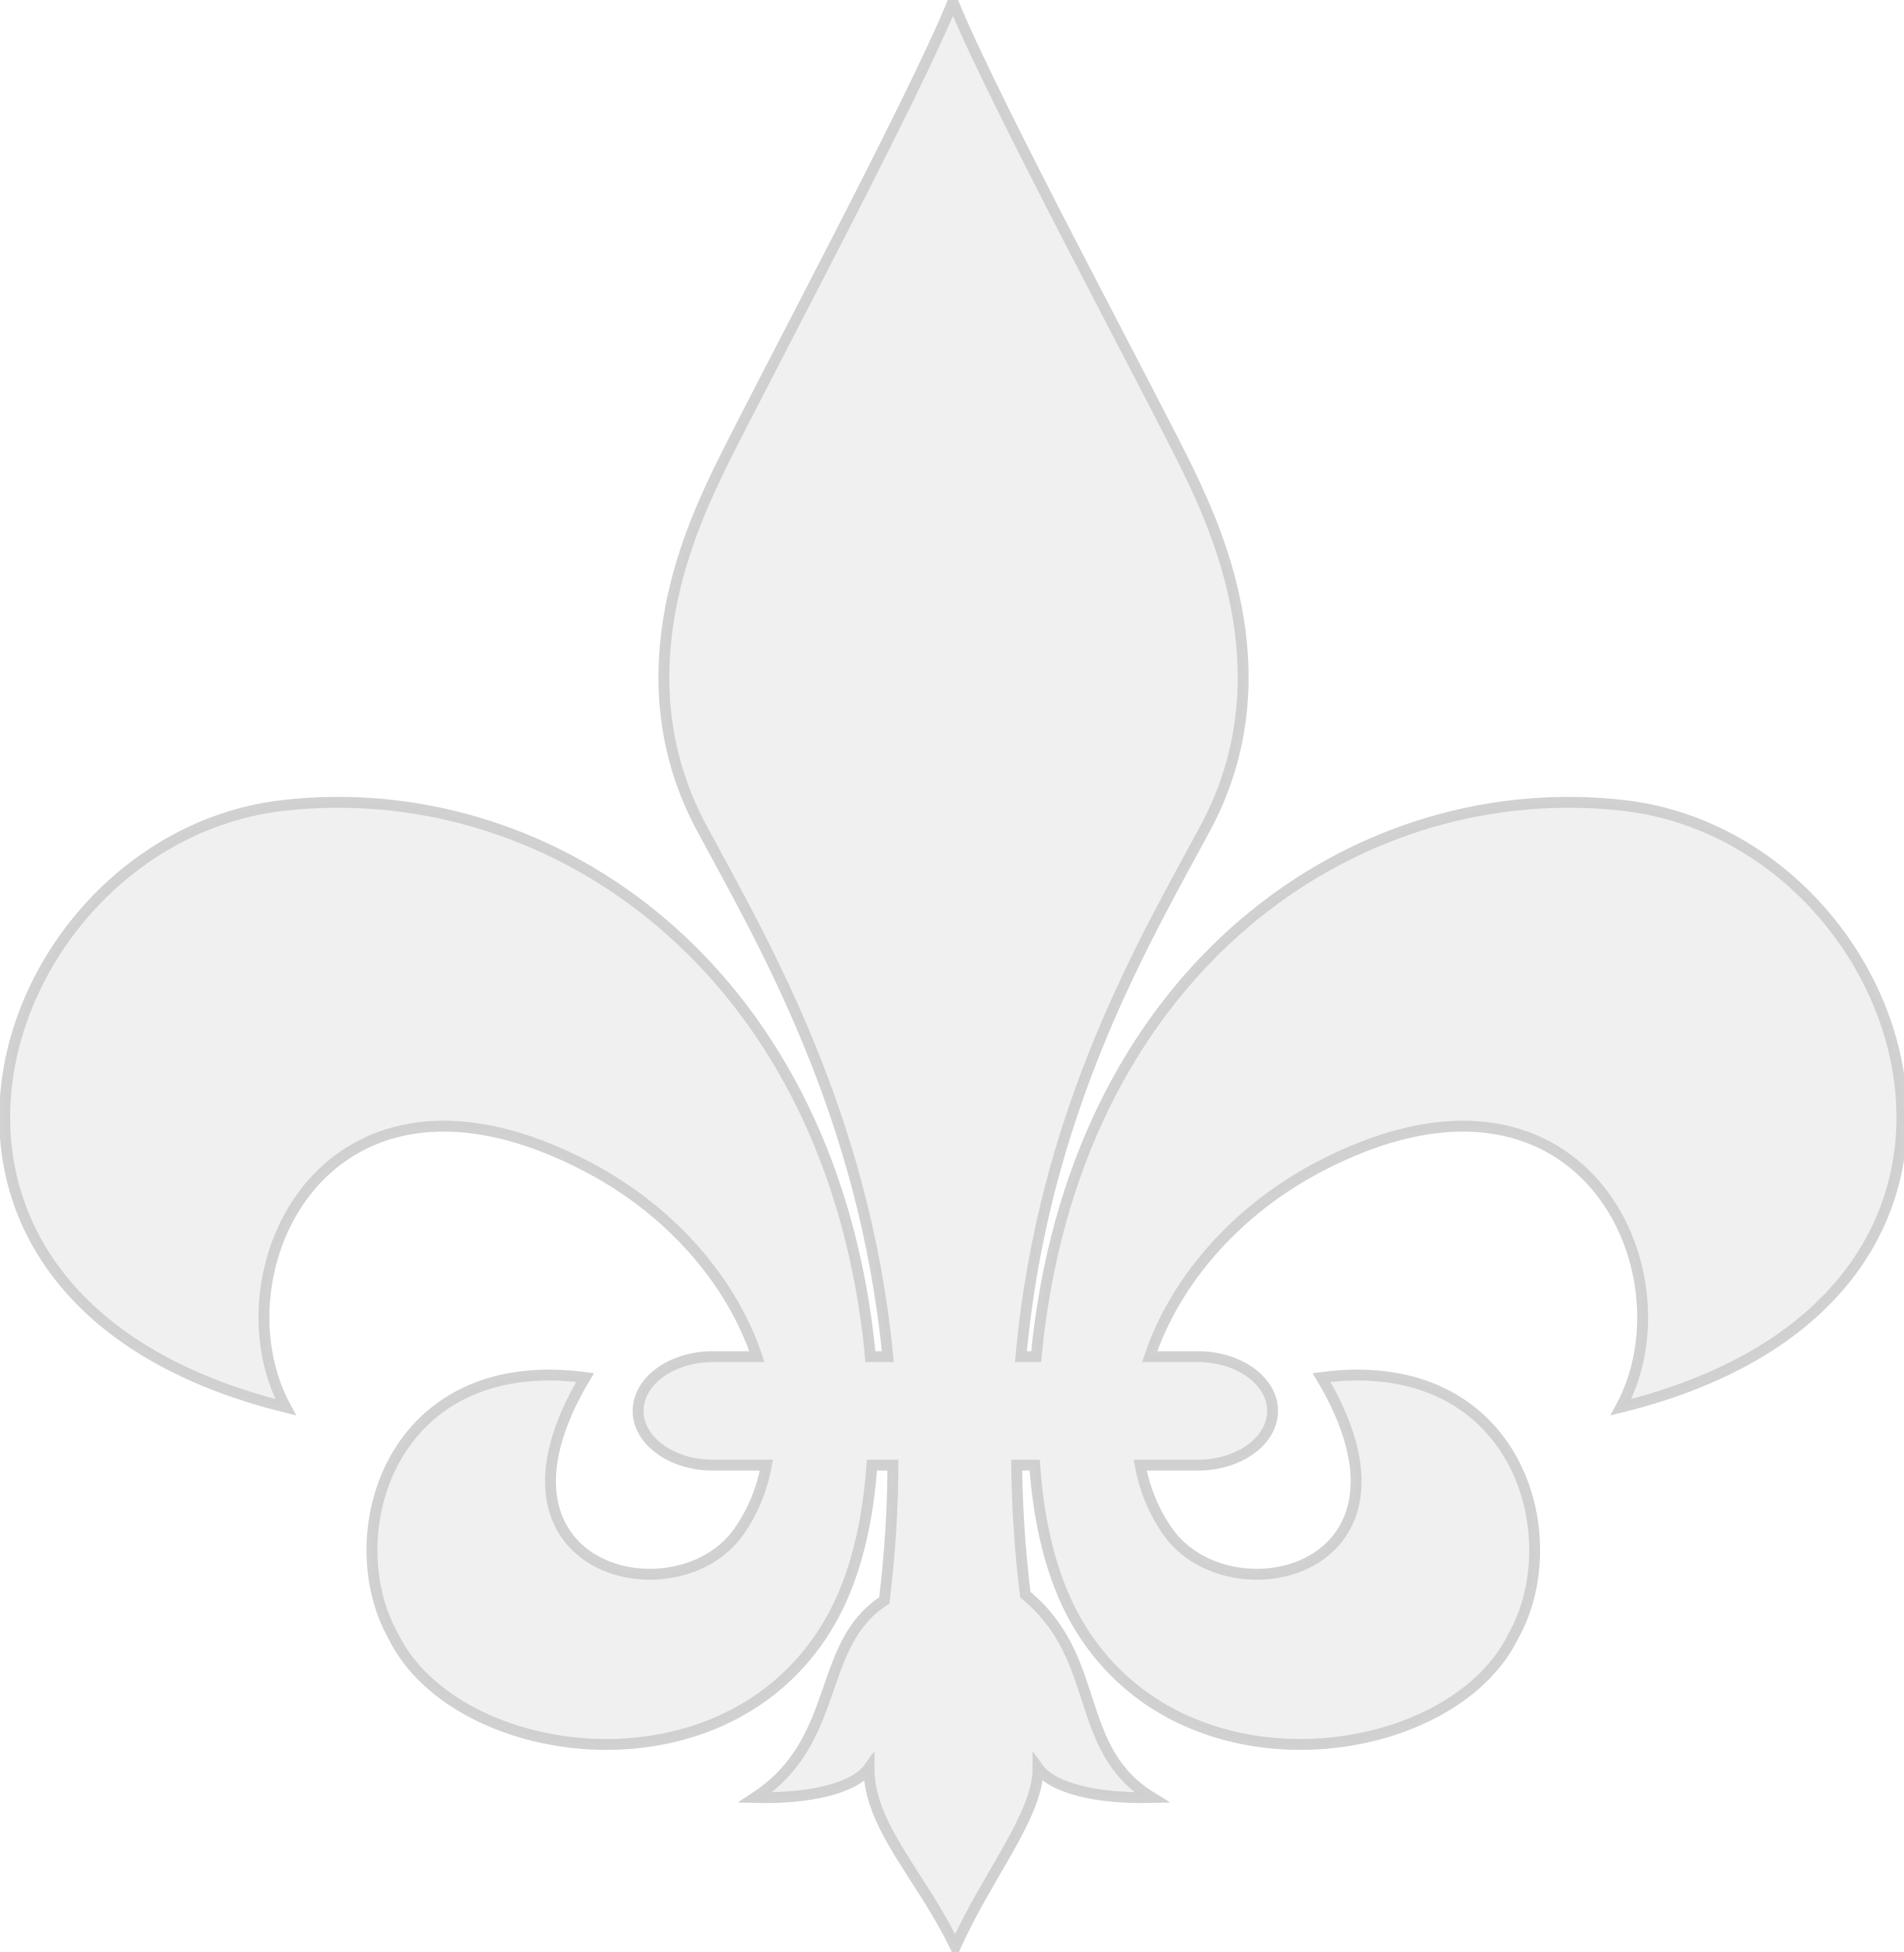
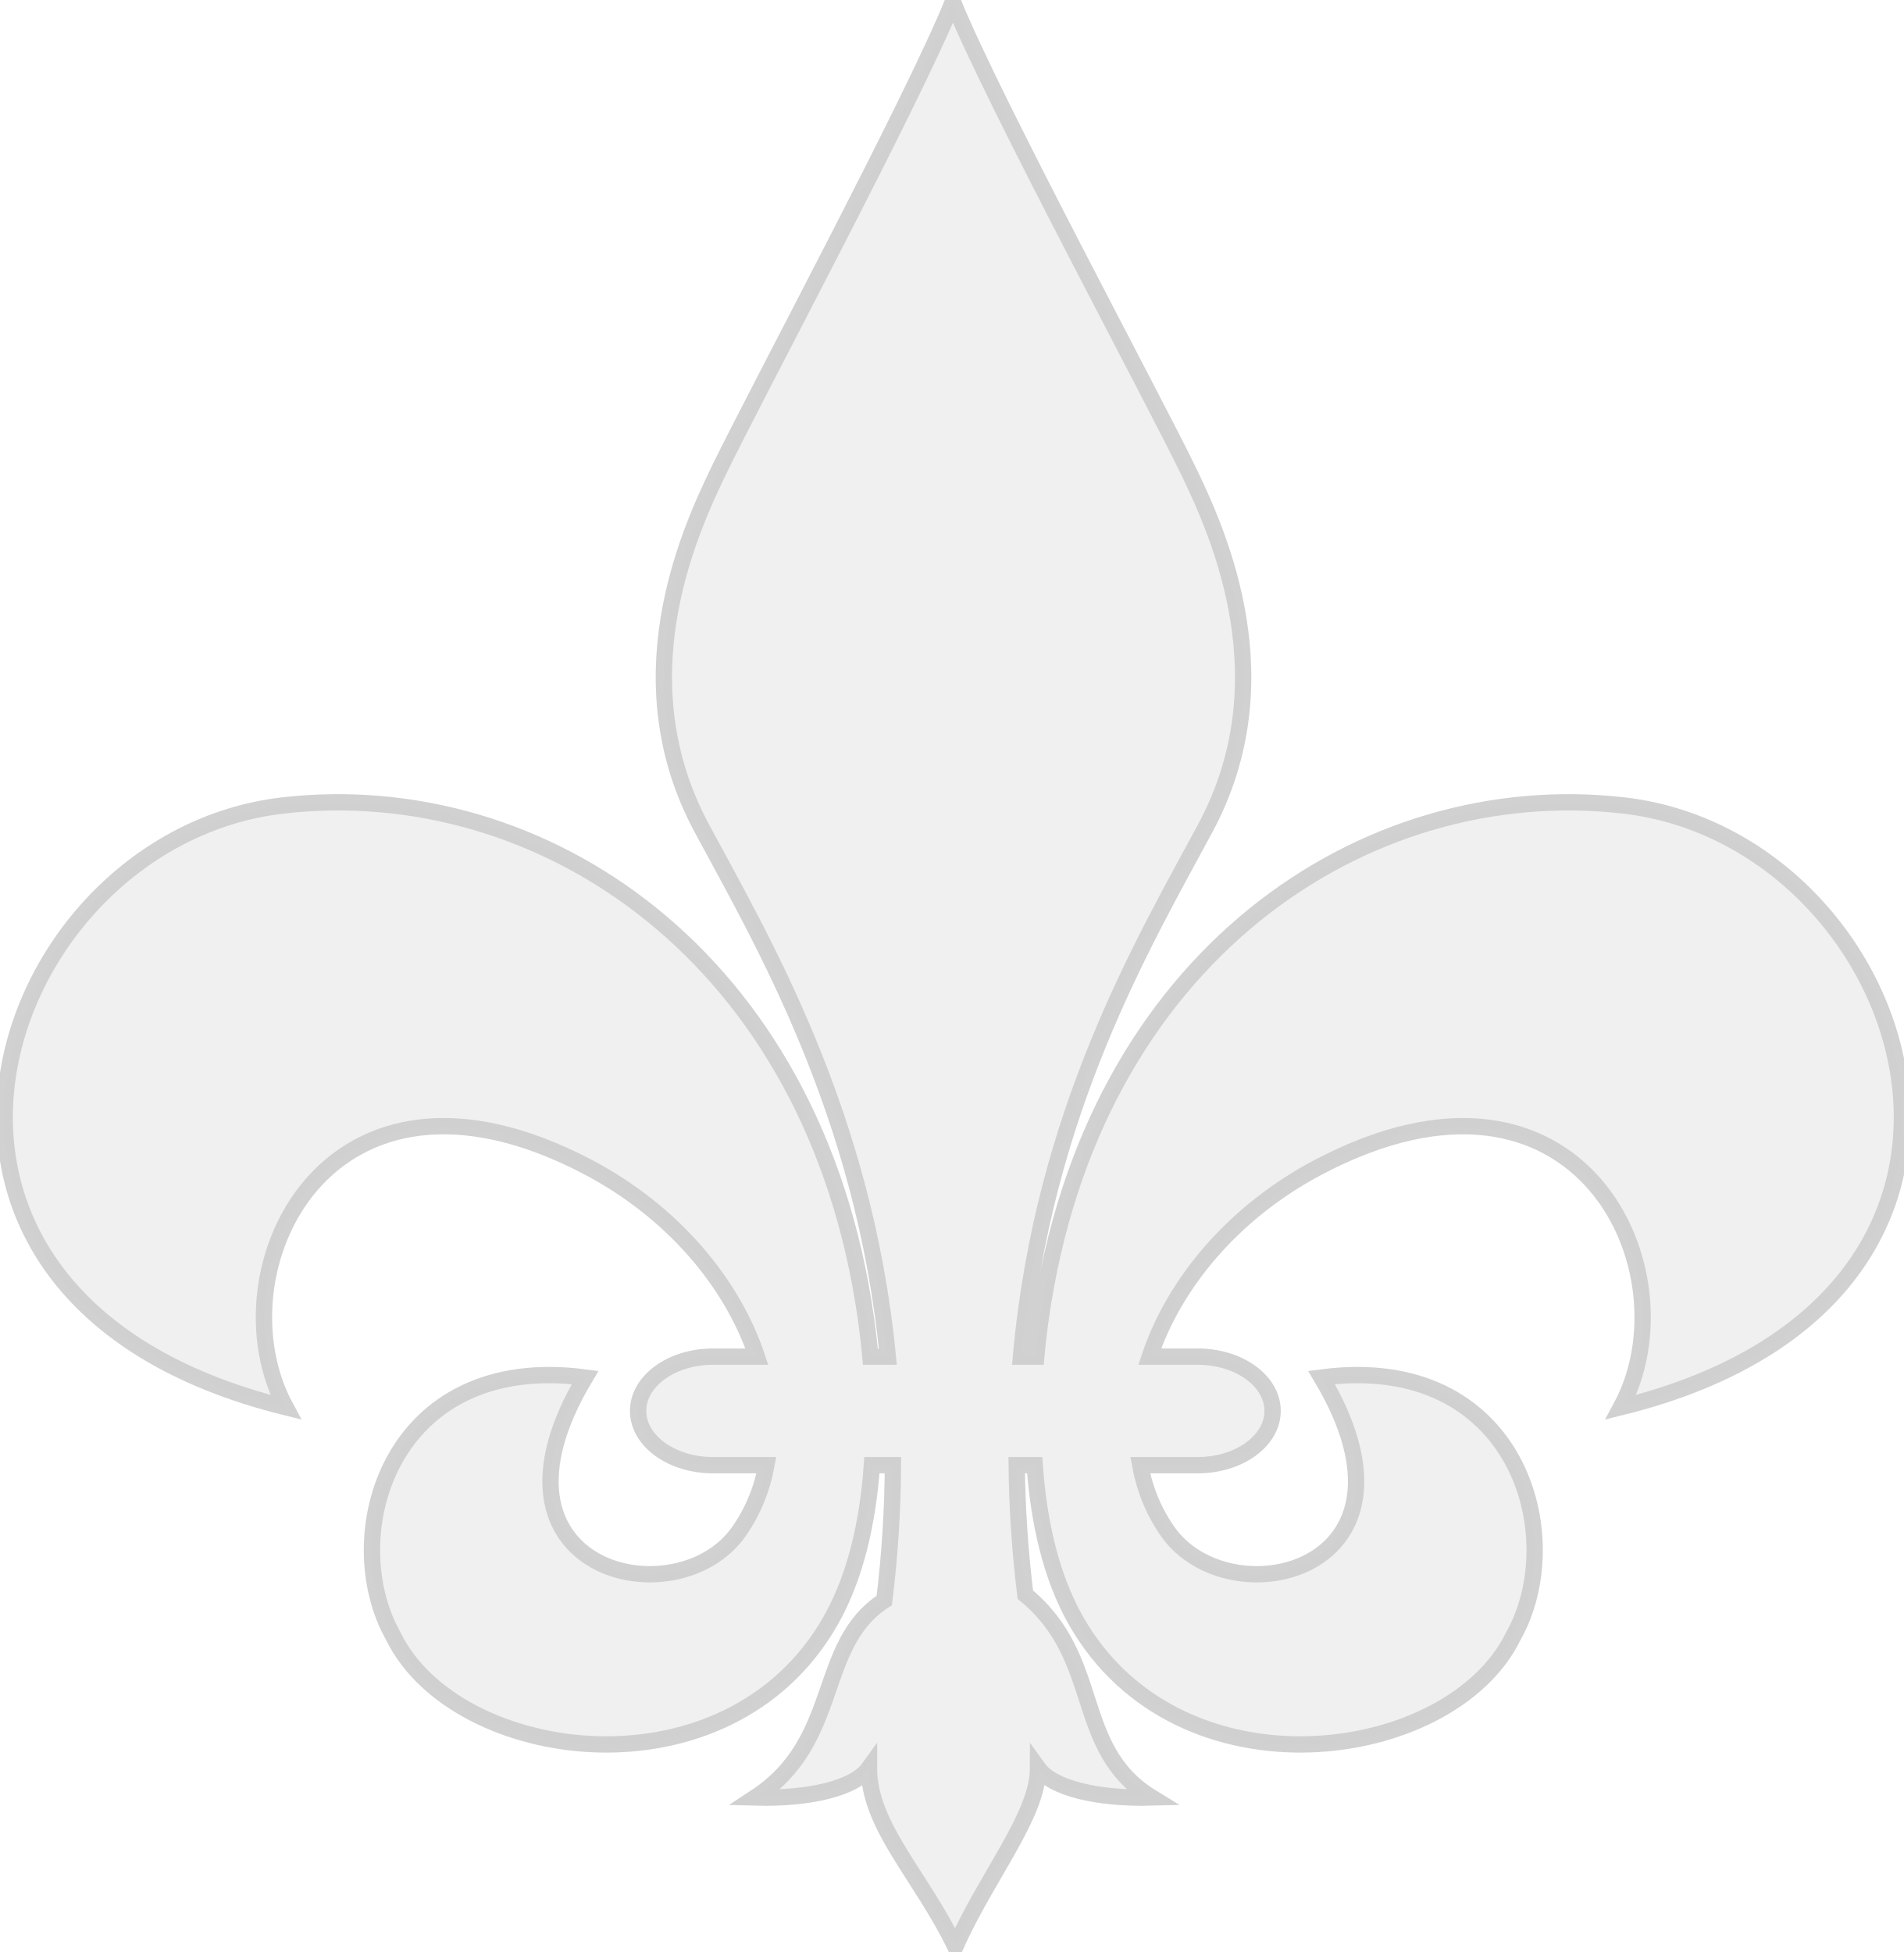
- <svg xmlns="http://www.w3.org/2000/svg" version="1.1" baseProfile="tiny" x="0px" y="0px" width="350px" height="359px" viewBox="-0.864 -0.333 350 359" xml:space="preserve">
+ <svg xmlns="http://www.w3.org/2000/svg" version="1.1" baseProfile="tiny" x="0px" y="0px" width="350px" height="359px" viewBox="-0.864 -0.333 350 359" xml:space="preserve" class="img-responsive footer-img">
  <defs>
    <style type="text/css">
- 			.fillFDL
- 			{
- 				fill: #CCCCCC;
- 				fill-opacity: 0.3;
- 				stroke: #CCCCCC;
- 				stroke-opacity: 0.9;
- 				stroke-width: 2;
- 			}
- 		</style>
+ 							.fillFDL
+ 							{
+ 								fill: #CCCCCC;
+ 								fill-opacity: 0.3;
+ 								stroke: #CCCCCC;
+ 								stroke-opacity: 0.9;
+ 								stroke-width: 3;
+ 							}
+ 						</style>
  </defs>
-   <path class="fillFDL" d="M297.69,147.804c-47.642-5.459-97.763,27.791-107.192,94.289c-0.329,2.318-0.605,4.685-0.824,7.076h-2.81  c4.056-45.102,22.727-76.399,33.905-97.214c14.49-26.98,2.729-53.559-2.997-65.452C211.276,73.013,181.848,18.486,174.354,0  c-7.494,18.486-36.702,73.013-43.198,86.503c-5.728,11.893-17.488,38.472-2.998,65.452c11.103,20.673,29.87,52.316,34.226,97.214  h-3.208c-0.219-2.392-0.495-4.758-0.824-7.076c-9.43-66.499-59.551-99.748-107.192-94.289  c-53.284,6.105-81.882,90.319,0.496,110.666c-13.399-24.813,7.443-69.477,55.583-44.167c15.656,8.232,26.561,21.383,31.072,34.866  h-8.065c-7.608,0-13.776,4.469-13.776,9.983c0,5.514,6.168,9.983,13.776,9.983h9.817c-0.803,4.348-2.456,8.464-5.034,12.162  c-11.416,16.377-49.649,7.444-28.31-28.286c-36.065-4.747-45.649,29.279-35.228,47.641c11.453,23.411,61.479,30.428,80.41-2.978  c4.54-8.012,6.819-18.047,7.555-28.539h3.864c-0.033,7.932-0.53,16.224-1.59,24.887c-12.647,8.146-7.717,25.725-23.735,36.234  c10.062,0.265,18.271-1.708,20.92-5.415c0,10.75,9.617,19.812,15.886,32.858c5.824-13.119,15.208-24.094,15.208-32.858  c2.648,3.707,10.857,5.68,20.92,5.415c-14.687-9.01-8.898-25.516-23.261-37.306c-1.015-8.293-1.508-16.22-1.589-23.815h3.312  c0.735,10.492,3.016,20.527,7.555,28.539c18.931,33.405,68.957,26.389,80.41,2.978c10.422-18.361,0.838-52.388-35.228-47.641  c21.34,35.73-16.894,44.663-28.31,28.286c-2.577-3.698-4.23-7.814-5.033-12.162h10.572c7.608,0,13.776-4.47,13.776-9.983  c0-5.515-6.168-9.983-13.776-9.983h-8.821c4.512-13.483,15.416-26.634,31.072-34.866c48.14-25.31,68.982,19.354,55.583,44.167  C379.573,238.124,350.974,153.91,297.69,147.804z" />
+   <path class="fillFDL" d="M297.69,147.804c-47.642-5.459-97.763,27.791-107.192,94.289c-0.329,2.318-0.605,4.685-0.824,7.076h-2.81c4.056-45.102,22.727-76.399,33.905-97.214c14.49-26.98,2.729-53.559-2.997-65.452C211.276,73.013,181.848,18.486,174.354,0c-7.494,18.486-36.702,73.013-43.198,86.503c-5.728,11.893-17.488,38.472-2.998,65.452c11.103,20.673,29.87,52.316,34.226,97.214h-3.208c-0.219-2.392-0.495-4.758-0.824-7.076c-9.43-66.499-59.551-99.748-107.192-94.289c-53.284,6.105-81.882,90.319,0.496,110.666c-13.399-24.813,7.443-69.477,55.583-44.167c15.656,8.232,26.561,21.383,31.072,34.866h-8.065c-7.608,0-13.776,4.469-13.776,9.983c0,5.514,6.168,9.983,13.776,9.983h9.817c-0.803,4.348-2.456,8.464-5.034,12.162c-11.416,16.377-49.649,7.444-28.31-28.286c-36.065-4.747-45.649,29.279-35.228,47.641c11.453,23.411,61.479,30.428,80.41-2.978c4.54-8.012,6.819-18.047,7.555-28.539h3.864c-0.033,7.932-0.53,16.224-1.59,24.887c-12.647,8.146-7.717,25.725-23.735,36.234c10.062,0.265,18.271-1.708,20.92-5.415c0,10.75,9.617,19.812,15.886,32.858c5.824-13.119,15.208-24.094,15.208-32.858c2.648,3.707,10.857,5.68,20.92,5.415c-14.687-9.01-8.898-25.516-23.261-37.306c-1.015-8.293-1.508-16.22-1.589-23.815h3.312c0.735,10.492,3.016,20.527,7.555,28.539c18.931,33.405,68.957,26.389,80.41,2.978c10.422-18.361,0.838-52.388-35.228-47.641c21.34,35.73-16.894,44.663-28.31,28.286c-2.577-3.698-4.23-7.814-5.033-12.162h10.572c7.608,0,13.776-4.47,13.776-9.983c0-5.515-6.168-9.983-13.776-9.983h-8.821c4.512-13.483,15.416-26.634,31.072-34.866c48.14-25.31,68.982,19.354,55.583,44.167C379.573,238.124,350.974,153.91,297.69,147.804z" />
</svg>
